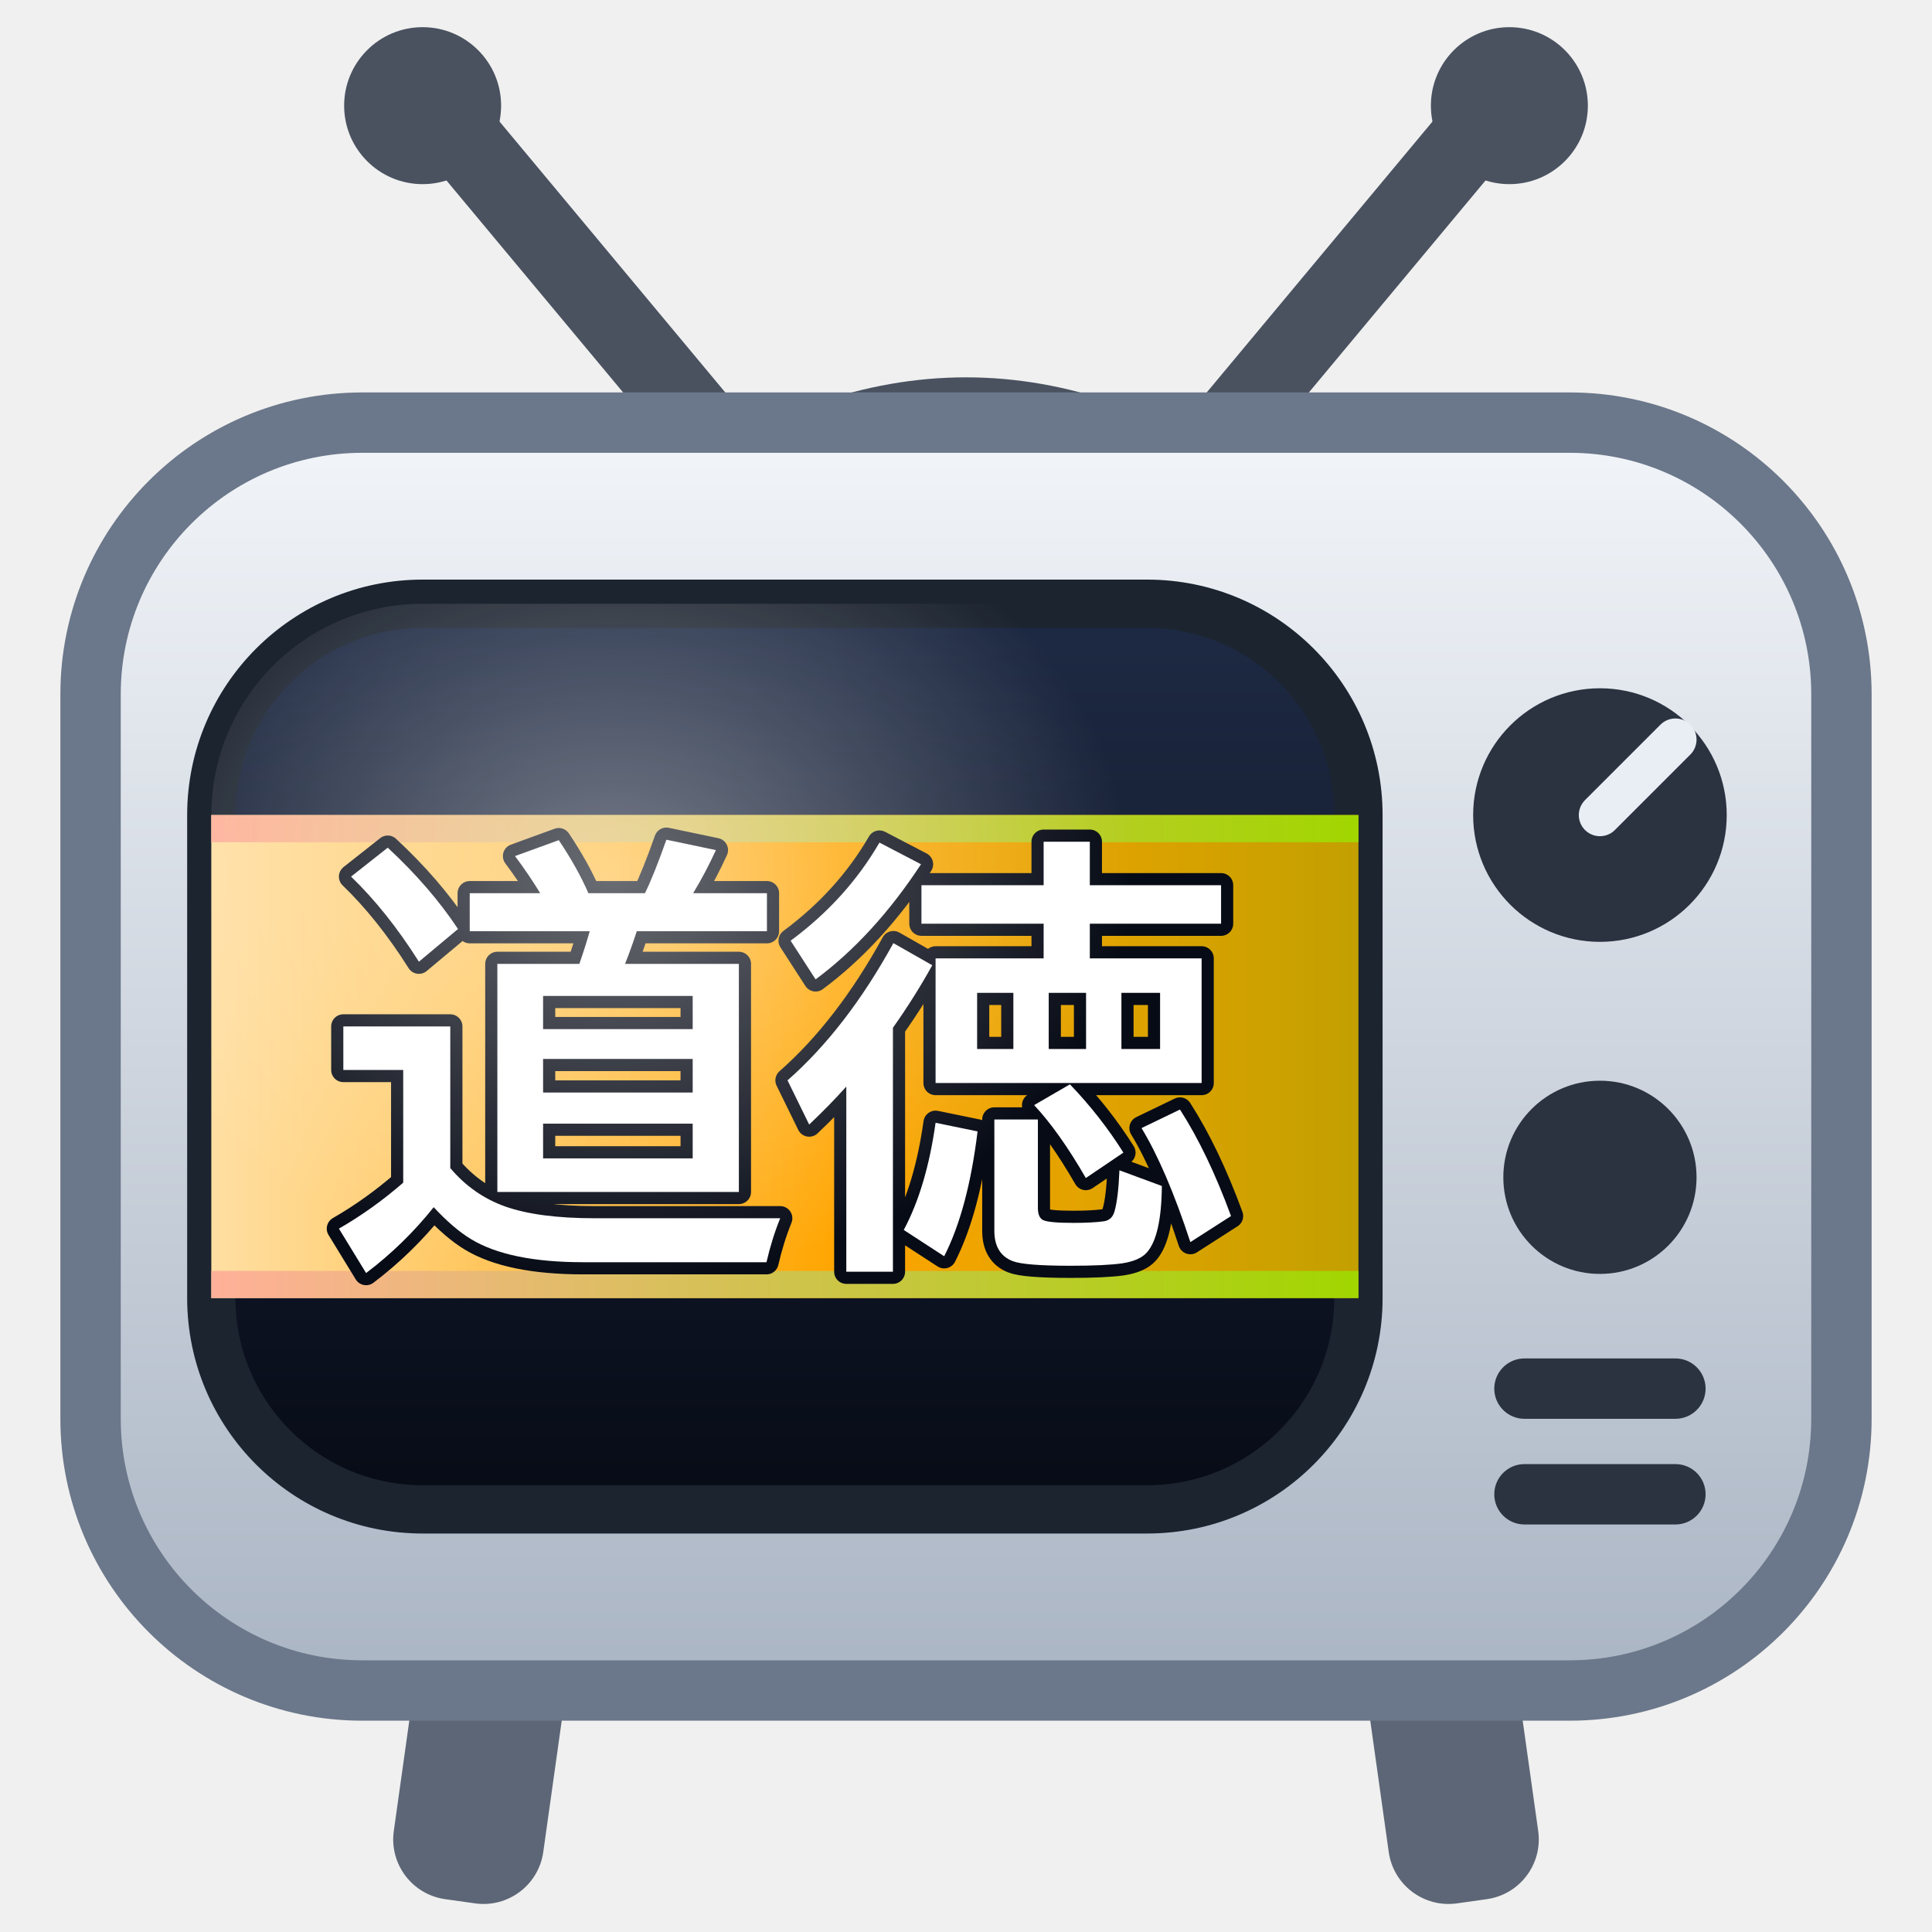
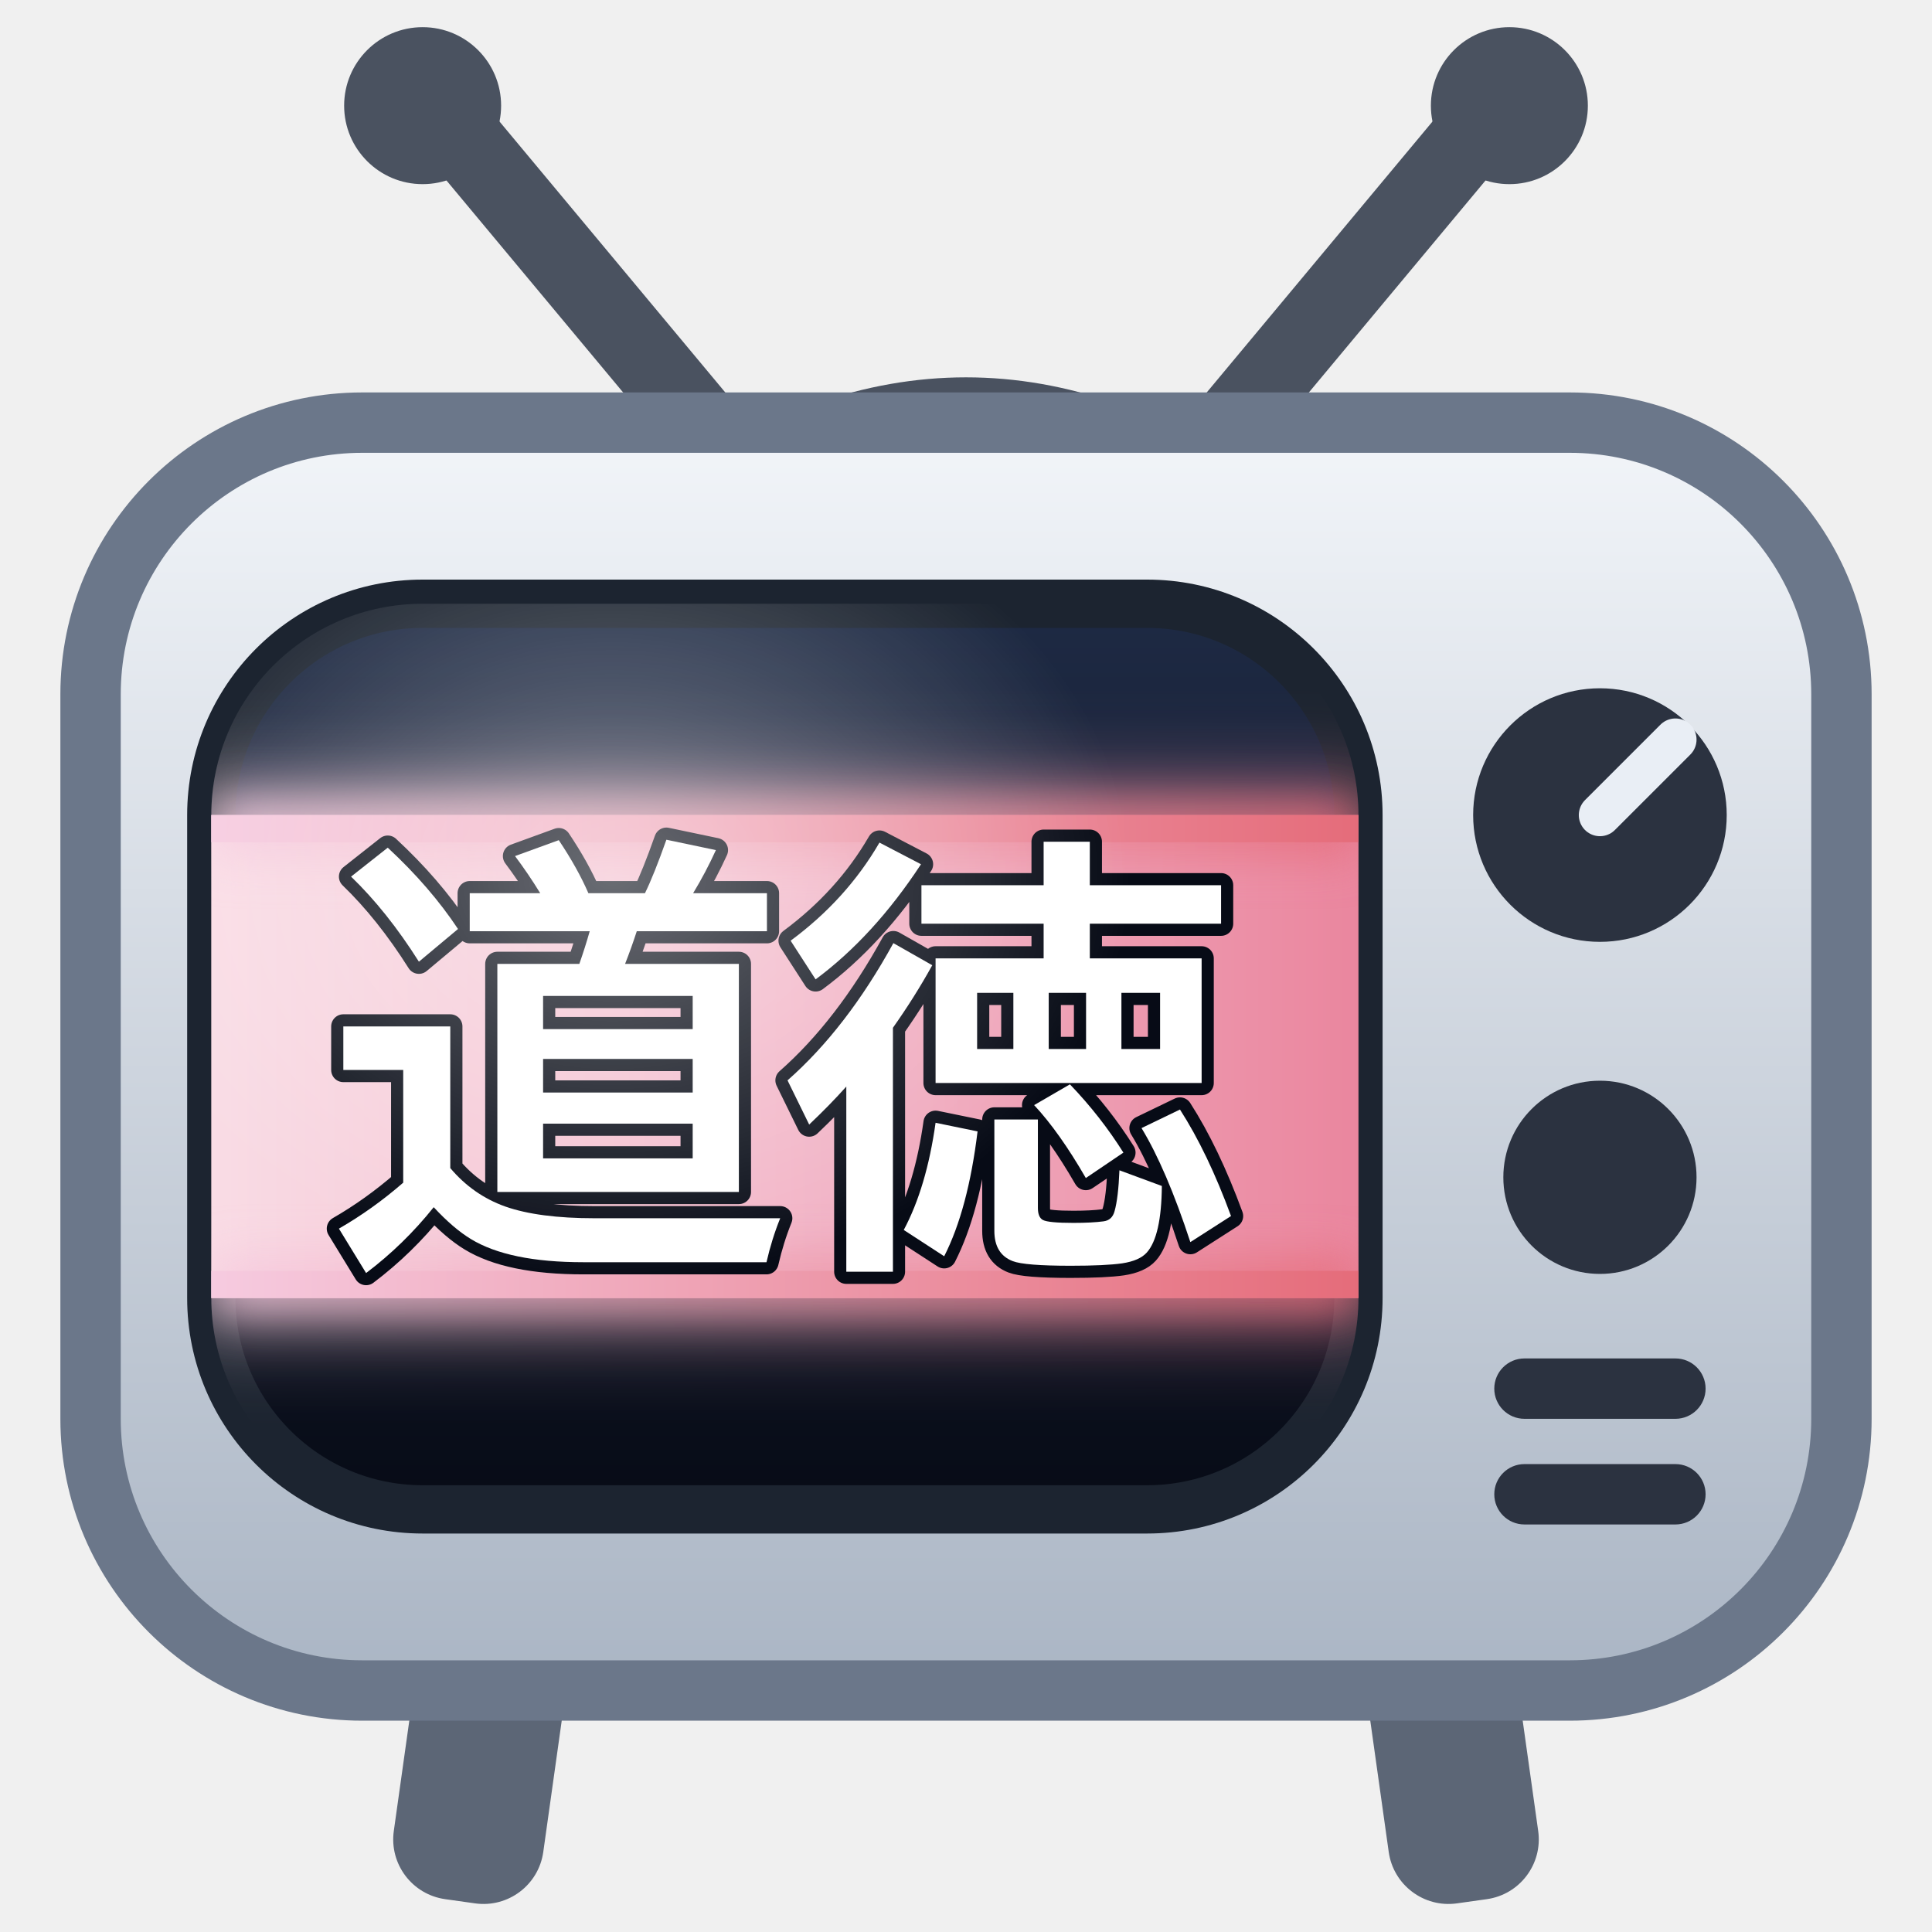
<svg xmlns="http://www.w3.org/2000/svg" viewBox="0 0 64 64">
  <defs>
    <linearGradient id="cab" x1="0" y1="0" x2="0" y2="1">
      <stop offset="0" stop-color="#F2F5F9" />
      <stop offset="1" stop-color="#AAB5C4" />
    </linearGradient>
    <linearGradient id="scr" x1="0" y1="0" x2="0" y2="1">
      <stop offset="0" stop-color="#1E2A44" />
      <stop offset="1" stop-color="#070B16" />
    </linearGradient>
    <linearGradient id="bd" x1="0" y1="0" x2="1" y2="0">
-       <stop offset="0" stop-color="#FFDFA3" />
-       <stop offset=".55" stop-color="#FFA500" />
-       <stop offset="1" stop-color="#C2A000" />
+       <stop offset="0" stop-color="#F9DCE5" />
+       <stop offset=".55" stop-color="#F1B1C4" />
+       <stop offset="1" stop-color="#EA869E" />
    </linearGradient>
    <clipPath id="sc">
      <rect x="7" y="20" width="38" height="30" rx="7" />
    </clipPath>
    <radialGradient id="gl" cx=".35" cy=".3" r=".9">
      <stop offset="0" stop-color="#fff" stop-opacity=".4" />
      <stop offset=".5" stop-color="#fff" stop-opacity="0" />
    </radialGradient>
    <linearGradient id="rbl" x1="0" y1="0" x2="1" y2="0">
-       <stop offset="0" stop-color="#FFB099" />
-       <stop offset="1" stop-color="#A1D600" />
+       <stop offset="0" stop-color="#F6CBE0" />
+       <stop offset="1" stop-color="#E56C7A" />
    </linearGradient>
+     <filter id="neon" x="-20%" y="-300%" width="140%" height="700%">
+       <feGaussianBlur stdDeviation=".8" />
+     </filter>
+     <filter id="neon2" x="-20%" y="-50%" width="140%" height="200%">
+       <feGaussianBlur stdDeviation="1.2" />
+     </filter>
  </defs>
  <path d="M24 15 L14 3 M40 15 L50 3" stroke="#4A5260" stroke-width="2.6" stroke-linecap="round" />
  <circle cx="14" cy="3.5" r="2.6" fill="#4A5260" />
  <circle cx="50" cy="3.5" r="2.6" fill="#4A5260" />
  <path d="M22 16 Q32 9 42 16 Z" fill="#4A5260" />
  <rect x="14" y="54" width="5" height="9" rx="2" fill="#5C6676" transform="rotate(8 16 54)" />
  <rect x="45" y="54" width="5" height="9" rx="2" fill="#5C6676" transform="rotate(-8 48 54)" />
  <rect x="3" y="14" width="58" height="42" rx="9" fill="url(#cab)" stroke="#6B778A" stroke-width="2" />
  <rect x="7" y="20" width="38" height="30" rx="7" fill="url(#scr)" stroke="#1C2430" stroke-width="1.6" />
+   <g clip-path="url(#sc)">
+     <rect x="6" y="25.5" width="40" height="19" fill="url(#bd)" opacity=".35" filter="url(#neon2)" />
+   </g>
  <rect x="7" y="27" width="38" height="16" fill="url(#bd)" clip-path="url(#sc)" />
+   <g clip-path="url(#sc)" filter="url(#neon)">
+     <rect x="7" y="26.6" width="38" height="1.6" fill="url(#rbl)" />
+     <rect x="7" y="41.8" width="38" height="1.6" fill="url(#rbl)" />
+   </g>
  <rect x="7" y="27" width="38" height="0.9" fill="url(#rbl)" clip-path="url(#sc)" />
  <rect x="7" y="42.1" width="38" height="0.9" fill="url(#rbl)" clip-path="url(#sc)" />
  <path d="M535 274Q638 152 784 100Q935 47 1188 47H2028Q1990 -47 1966 -152H1137Q800 -152 628 -47Q549 1 460 97Q325 -72 154 -201L31 0Q184 88 322 208V718H51V915H535ZM1166 1346H623V1518H942Q888 1606 828 1686L1026 1758Q1111 1631 1160 1518H1416Q1456 1599 1513 1760L1737 1713Q1691 1612 1634 1518H1968V1346H1379Q1354 1269 1326 1198H1841V166H748V1198H1119Q1146 1275 1166 1346ZM955 1053V903H1632V1053ZM955 768V616H1632V768ZM955 475V318H1632V475ZM393 1208Q249 1436 86 1593L252 1724Q444 1546 570 1356Z" fill="#fff" stroke="#070B16" stroke-width="110" paint-order="stroke" stroke-linejoin="round" transform="translate(11.00 40.70) scale(0.00732 -0.00732)" />
  <path d="M1380 1223H1886V659H682V1223H1171V1380H618V1554H1171V1751H1380V1554H1974V1380H1380ZM1034 1067H870V813H1034ZM1194 1067V813H1363V1067ZM1523 1067V813H1698V1067ZM489 909V-195H278V643Q204 560 110 471L12 671Q279 906 491 1292L667 1192Q588 1049 489 909ZM26 1303Q279 1490 428 1747L616 1649Q402 1323 139 1128ZM538 -6Q641 187 682 479L872 440Q829 87 721 -125ZM948 494H1145V94Q1145 51 1168 39Q1193 26 1306 26Q1389 26 1442 33Q1481 38 1492 79Q1509 139 1514 264L1706 193Q1704 -34 1638 -108Q1605 -145 1527 -157Q1451 -168 1293 -168Q1085 -168 1031 -147Q948 -115 948 -10ZM1362 229Q1242 437 1128 559L1290 653Q1429 508 1532 344ZM1835 -61Q1726 271 1614 455L1788 539Q1914 343 2019 57Z" fill="#fff" stroke="#070B16" stroke-width="110" paint-order="stroke" stroke-linejoin="round" transform="translate(26.00 40.70) scale(0.00732 -0.00732)" />
  <rect x="7" y="20" width="38" height="30" rx="7" fill="url(#gl)" />
  <circle cx="53" cy="27" r="4.2" fill="#2B3240" />
  <path d="M53 27 L55.5 24.5" stroke="#E9EEF5" stroke-width="1.4" stroke-linecap="round" />
  <circle cx="53" cy="39" r="3.2" fill="#2B3240" />
  <rect x="49.5" y="45" width="7" height="2" rx="1" fill="#2B3240" />
  <rect x="49.5" y="48.5" width="7" height="2" rx="1" fill="#2B3240" />
</svg>
